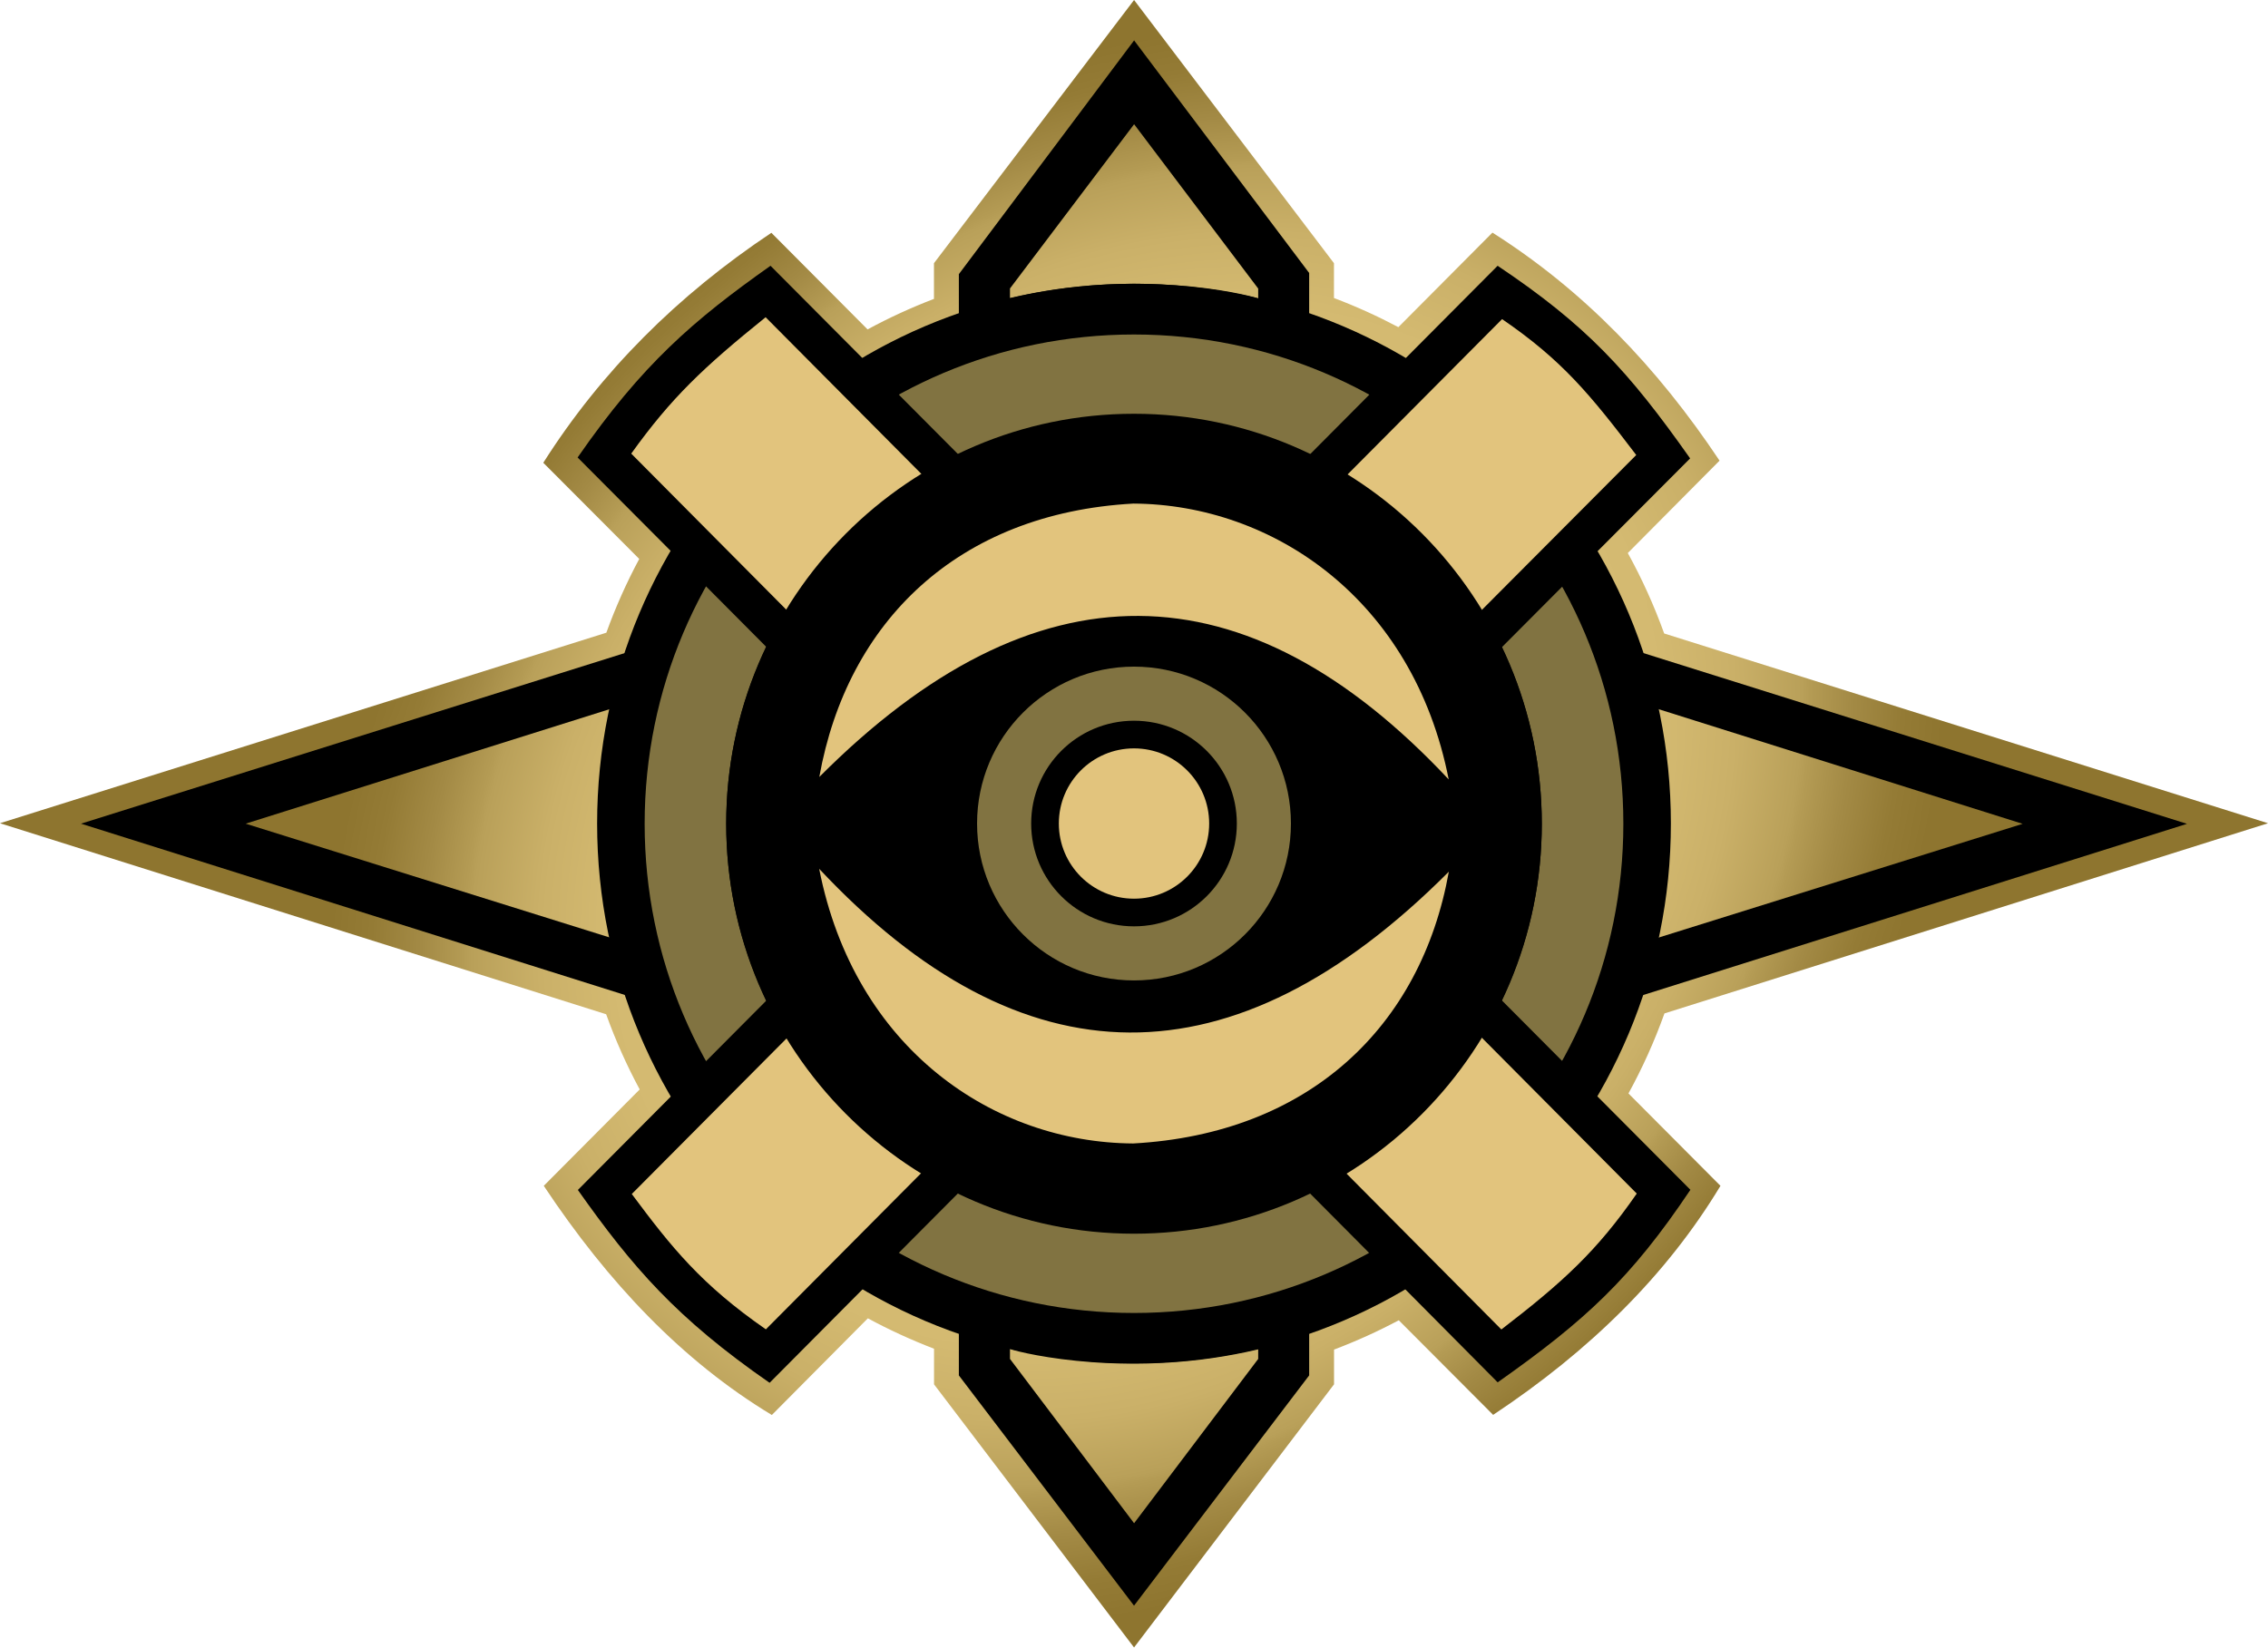
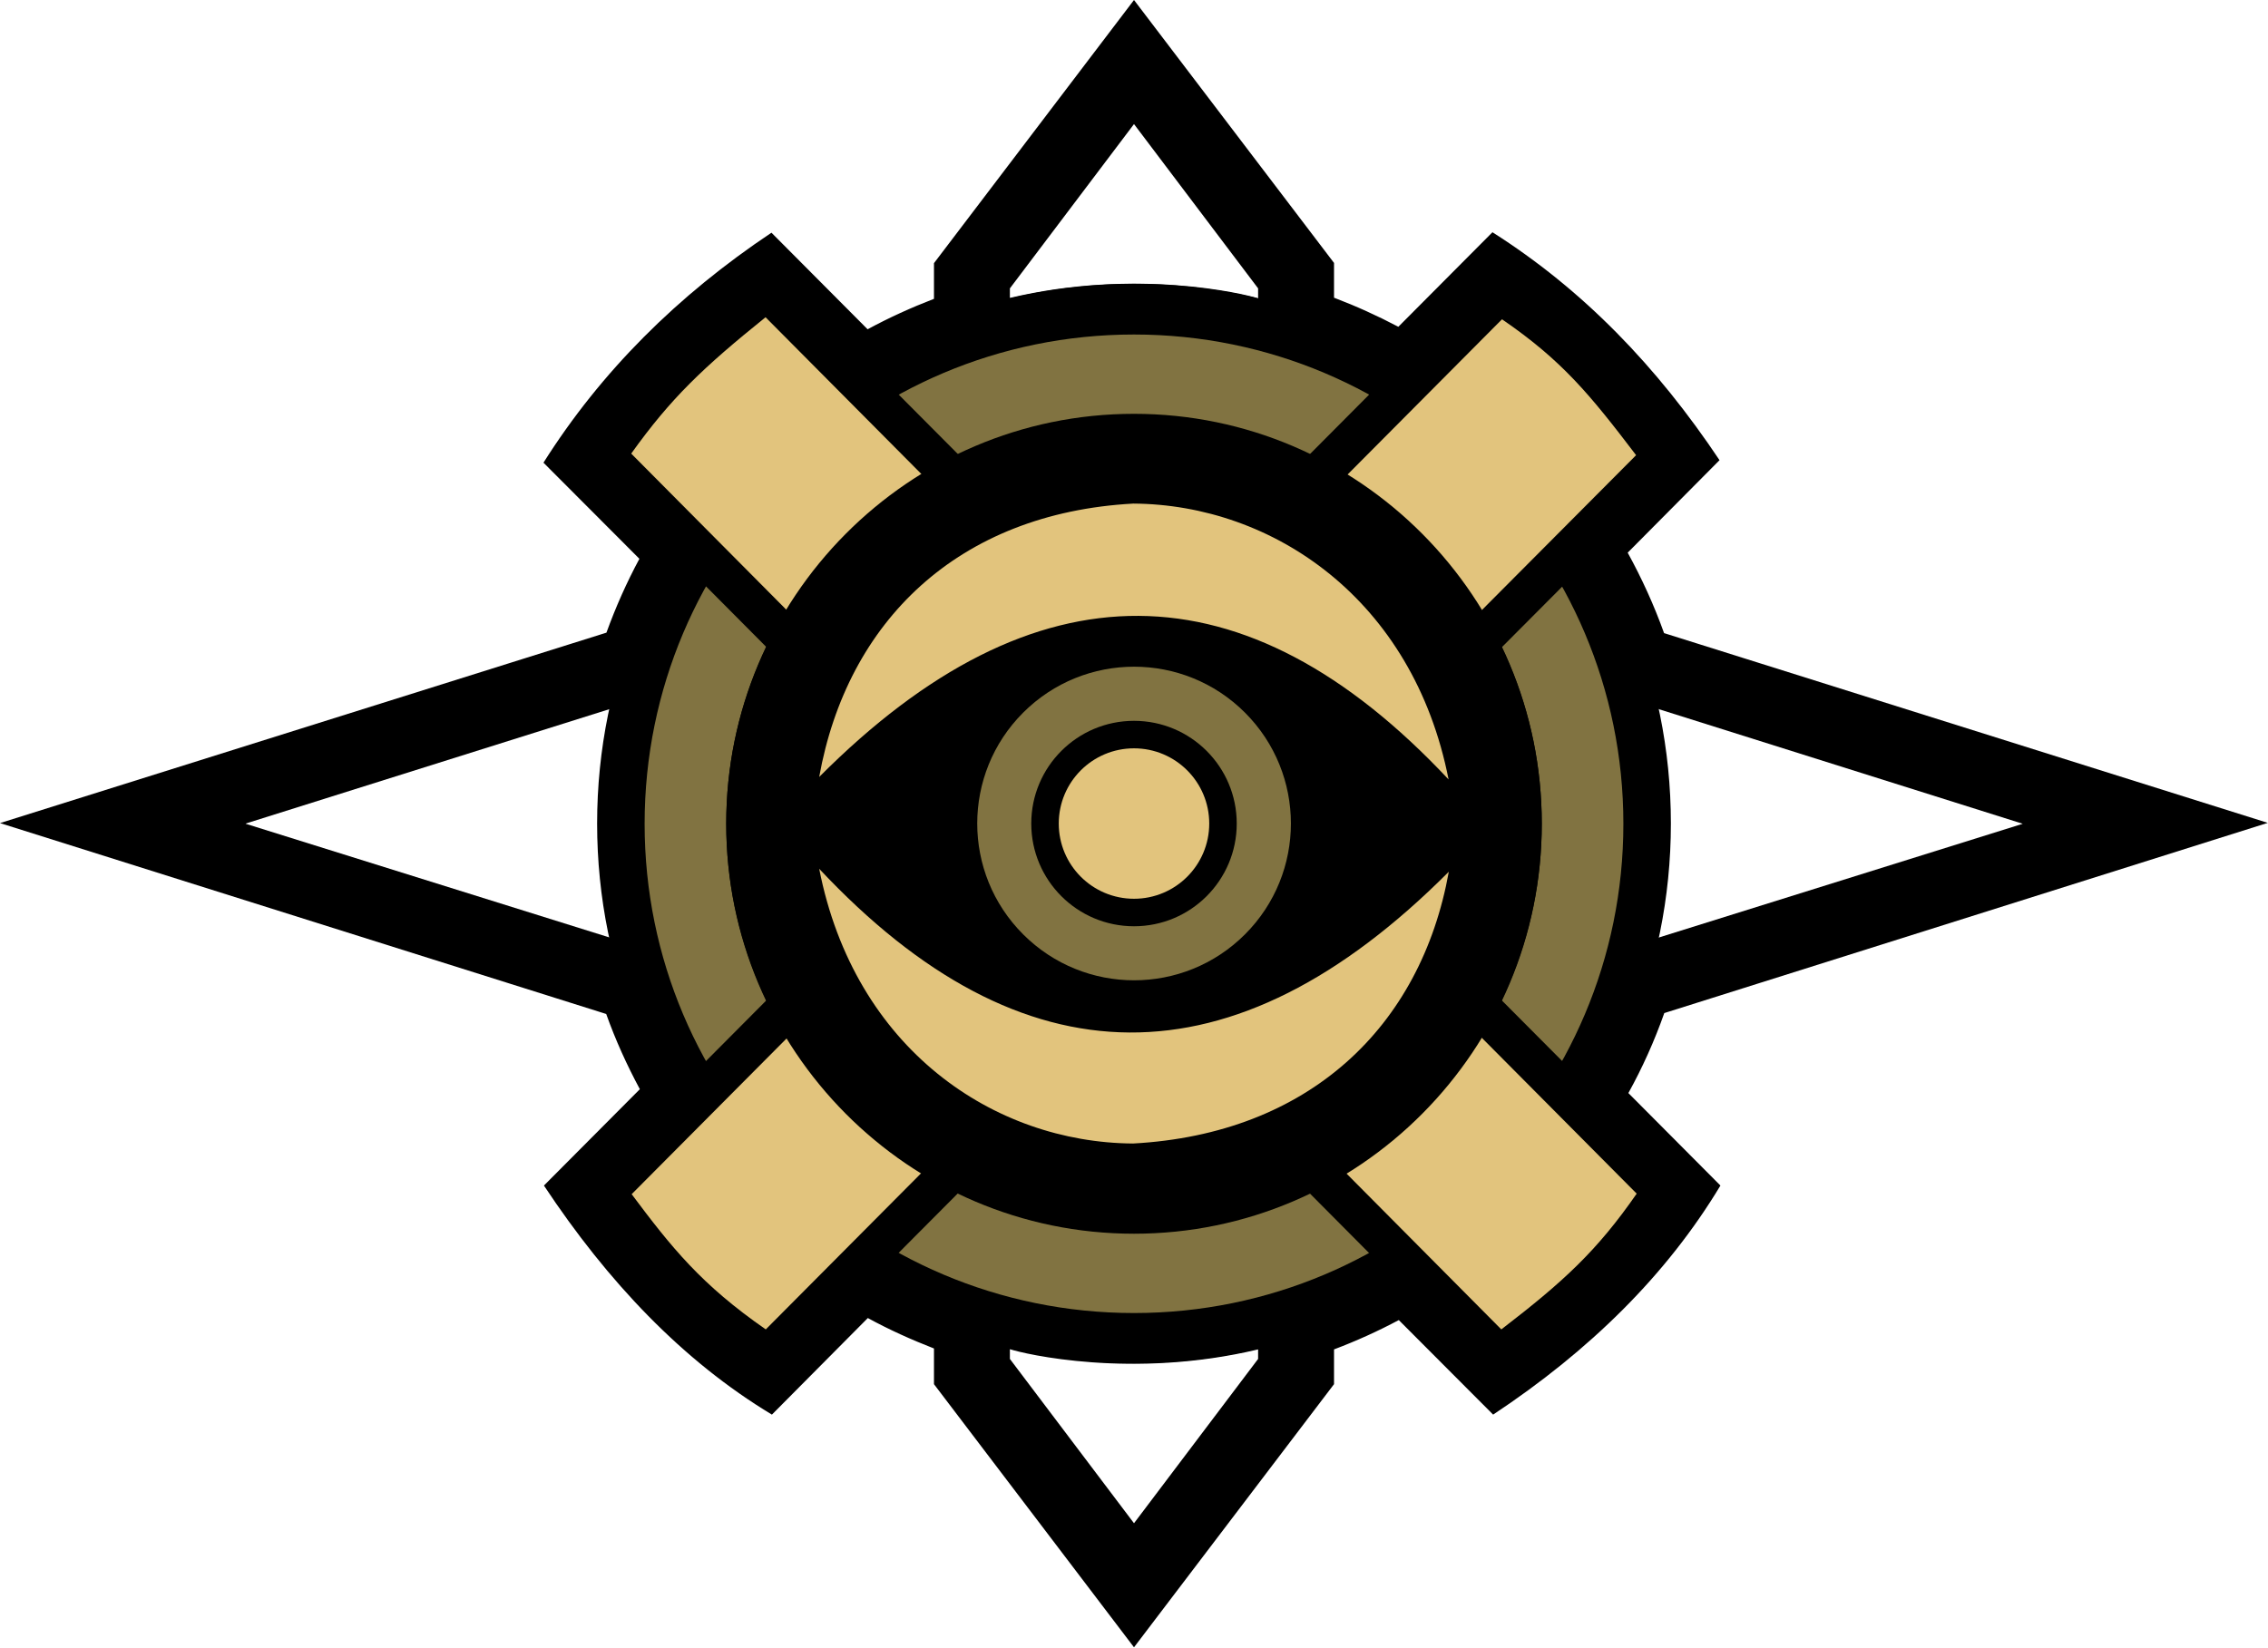
- <svg xmlns="http://www.w3.org/2000/svg" id="Ebene_2" data-name="Ebene 2" viewBox="0 0 997.76 724.94" version="1.1" width="997.76" height="724.94">
-   <defs id="defs15">
-     <style id="style1">
-       .cls-1 {
-         fill: url(#Unbenannter_Verlauf_24);
+ <svg xmlns="http://www.w3.org/2000/svg" id="Ebene_2" version="1.1" viewBox="0 0 997.8 724.9">
+   <defs>
+     <style>
+       .st0 {
+         fill: url(#radial-gradient);
      }

-       .cls-1, .cls-2, .cls-3, .cls-4 {
-         stroke-width: 0px;
-       }
- 
-       .cls-2 {
-         fill: #e2c47d;
-       }
- 
-       .cls-3 {
+       .st1 {
        fill: #817341;
      }

-       .cls-4 {
-         fill: #000000;
+       .st2 {
+         fill: #e2c47d;
      }
    </style>
-     <radialGradient id="Unbenannter_Verlauf_24" data-name="Unbenannter Verlauf 24" cx="499.88" cy="500.12" fx="499.88" fy="500.12" r="403.74" gradientTransform="matrix(0.7182477,-0.6957874,0.5705457,0.5889631,-144.3,416.93)" gradientUnits="userSpaceOnUse">
-       <stop offset="0" stop-color="#8e752f" id="stop1" />
-       <stop offset=".04" stop-color="#967d38" id="stop2" />
-       <stop offset=".11" stop-color="#af964f" id="stop3" />
-       <stop offset=".19" stop-color="#b49b54" id="stop4" />
-       <stop offset=".21" stop-color="#b9a059" id="stop5" />
-       <stop offset=".29" stop-color="#cab068" id="stop6" />
-       <stop offset=".38" stop-color="#d4ba71" id="stop7" />
-       <stop offset=".5" stop-color="#d7bd74" id="stop8" />
-       <stop offset=".62" stop-color="#d4ba71" id="stop9" />
-       <stop offset=".71" stop-color="#cab068" id="stop10" />
-       <stop offset=".79" stop-color="#b9a059" id="stop11" />
-       <stop offset=".8" stop-color="#b49b54" id="stop12" />
-       <stop offset=".85" stop-color="#a38a45" id="stop13" />
-       <stop offset=".91" stop-color="#947b35" id="stop14" />
-       <stop offset=".96" stop-color="#8e752f" id="stop15" />
+     <radialGradient id="radial-gradient" cx="531.4" cy="393.8" fx="531.4" fy="393.8" r="384.8" gradientTransform="translate(128.8 744) rotate(-44.1) scale(1 0)" gradientUnits="userSpaceOnUse">
+       <stop offset="0" stop-color="#8e752f" />
+       <stop offset="0" stop-color="#967d38" />
+       <stop offset=".1" stop-color="#af964f" />
+       <stop offset=".2" stop-color="#b49b54" />
+       <stop offset=".2" stop-color="#b9a059" />
+       <stop offset=".3" stop-color="#cab068" />
+       <stop offset=".4" stop-color="#d4ba71" />
+       <stop offset=".5" stop-color="#d7bd74" />
+       <stop offset=".6" stop-color="#d4ba71" />
+       <stop offset=".7" stop-color="#cab068" />
+       <stop offset=".8" stop-color="#b9a059" />
+       <stop offset=".8" stop-color="#b49b54" />
+       <stop offset=".8" stop-color="#a38a45" />
+       <stop offset=".9" stop-color="#947b35" />
+       <stop offset="1" stop-color="#8e752f" />
    </radialGradient>
  </defs>
-   <path class="cls-1" d="m 732.23,445.94 265.53,-83.69 -265.64,-83.5 c -4.42,-12.28 -9.78,-24.11 -16,-35.4 L 756.48,202.7 C 728.92,161.37 696.61,127.75 656.57,102.36 l -41.39,41.6 c -9.12,-4.84 -18.57,-9.13 -28.33,-12.82 V 115.81 L 498.91,0 410.88,115.81 v 15.71 c -10.07,3.86 -19.83,8.34 -29.21,13.43 L 339.35,102.44 C 298.02,130 264.4,163.58 239.01,203.63 l 42.21,42.32 c -5.57,10.4 -10.42,21.24 -14.47,32.46 L 0,362.25 266.66,446.3 c 4.12,11.45 9.06,22.5 14.76,33.09 l -42.2,42.41 c 28.14,42.41 60.97,77.11 100.34,100.84 L 381.8,580.1 c 9.35,5.06 19.08,9.53 29.11,13.38 v 15.67 l 87.99,115.79 87.98,-115.79 v -15.29 c 9.81,-3.71 19.32,-8.02 28.48,-12.9 l 41.52,41.63 c 42.41,-28.14 76.27,-61.42 100,-100.79 l -40.47,-40.65 c 6.15,-11.23 11.46,-23 15.83,-35.2 z" id="path15" style="fill:url(#Unbenannter_Verlauf_24)" />
-   <path class="cls-4" d="M 499.01,217.01 35.64,362.44 498.88,508.38 962.12,362.51 Z M 108.07,362.44 499.05,239.41 889.81,362.51 498.94,484.67 Z" id="path16" />
-   <ellipse class="cls-4" cx="498.88" cy="362.38" rx="236.19" ry="237.51" id="ellipse16" />
-   <path class="cls-4" d="m 498.92,17.78 -77.09,102.86 v 484.58 l 77.06,101.32 77.05,-101.32 V 120.12 L 498.92,17.77 Z m 0,652.49 -54.6,-72.31 v -4.35 c 6.17,2.12 53.97,13.29 109.2,0.14 v 4.22 c 0,0 -54.6,72.3 -54.6,72.3 z m 54.6,-538.94 c -6.17,-2.12 -53.97,-13.31 -109.2,-0.17 v -4.22 l 54.61,-72.28 54.59,72.32 z" id="path17" />
-   <path class="cls-3" d="m 498.88,147.19 c -118.89,0 -215.28,96.38 -215.28,215.28 0,118.9 96.38,215.28 215.28,215.28 118.9,0 215.28,-96.38 215.28,-215.28 0,-118.9 -96.38,-215.28 -215.28,-215.28 z m 0,394.65 c -99.08,0 -179.4,-80.32 -179.4,-179.4 0,-99.08 80.32,-179.4 179.4,-179.4 99.08,0 179.4,80.32 179.4,179.4 0,99.08 -80.32,179.4 -179.4,179.4 z" id="path18" />
-   <path class="cls-4" d="m 254.11,201.3 c 28.43,-41.01 50.92,-60.36 84.86,-84.35 l 404.69,406.6 c -26.12,38.97 -46.14,57.48 -84.79,84.72 C 658.96,608.18 254.19,201.21 254.1,201.3 Z" id="path19" />
-   <path class="cls-4" d="M 338.57,608.48 C 297.56,580.05 278.21,557.56 254.22,523.62 L 658.85,116.95 c 38.97,26.12 57.45,46.11 84.69,84.76 -0.09,-0.09 -405.06,406.68 -404.97,406.77 z" id="path20" />
-   <path class="cls-2" d="M 336.92,584.95 C 308.49,565.24 295.38,548.84 277.94,525.4 L 660.81,140.42 c 26.39,18.07 38.63,33.01 59.02,59.8 -0.06,-0.06 -382.97,384.68 -382.91,384.74 z" id="path21" />
-   <path class="cls-2" d="m 720.06,525.21 c -17.61,25.39 -32.44,38.93 -59.57,59.8 L 277.7,199.6 c 17.63,-24.58 31.68,-37.89 59.12,-60.01 z" id="path22" />
-   <ellipse class="cls-4" cx="498.88" cy="362.47" rx="179.4" ry="180.4" id="ellipse22" />
-   <path class="cls-2" d="m 360.44,341.89 c 94.83,-95.17 187.58,-94.17 276.89,1.09 -15.59,-79.37 -77.44,-121.03 -138.73,-121.39 -77.16,4.25 -125.94,51.95 -138.16,120.3 z" id="path23" />
-   <path class="cls-2" d="m 637.39,383.56 c -94.85,95.15 -187.71,94.01 -277.01,-1.26 15.57,79.37 76.87,120.5 138.15,120.86 77.16,-4.24 126.62,-51.25 138.86,-119.61 z" id="path24" />
-   <circle class="cls-3" cx="498.88" cy="362.38" r="69.04" id="circle24" />
-   <circle class="cls-4" cx="498.88" cy="362.38" r="45.24" id="circle25" />
-   <circle class="cls-2" cx="498.88" cy="362.38" r="33.07" id="circle26" />
+   <g id="path15">
+     <path class="st0" d="M417.9,606.8v-18.1l-4.5-1.7c-9.7-3.7-19.3-8.1-28.3-13l-4.6-2.5-42,42.3c-33.4-21.1-63-51-90.3-91.1l41.8-42-2.5-4.6c-5.5-10.3-10.4-21.1-14.3-32.1l-1.2-3.3L23.3,362.3l248.8-78.2,1.2-3.3c3.9-10.8,8.6-21.4,14.1-31.5l2.5-4.6-41.9-42c23.1-35.1,53.6-65.7,90.5-91.2l41.9,42.1,4.6-2.5c9-4.9,18.6-9.3,28.4-13l4.5-1.7v-18.2L498.9,11.6l80.9,106.6v17.8l4.5,1.7c9.4,3.5,18.6,7.7,27.5,12.5l4.6,2.4,41-41.3c34.2,22.6,63.7,52.3,89.9,90.5l-40,40.3,2.5,4.6c6.1,11,11.3,22.6,15.5,34.4l1.2,3.3,247.7,77.9-255.3,80.5,5,5c-3.9,10.3-8.6,20.4-13.9,30.1l-2.5,4.6,40.3,40.4c-21.4,33.9-51.8,64.4-90.3,90.7l-41.1-41.2-4.6,2.4c-8.9,4.7-18.2,8.9-27.7,12.5l-4.5,1.7v17.8l-81,106.6-81-106.6Z" />
+     <path d="M498.9,23.1l73.9,97.4v20.3l9,3.4c9.1,3.4,18.1,7.5,26.7,12.1l9.2,4.9,7.3-7.4,33.3-33.5c30,20.7,56.3,47.3,80,80.7l-32.2,32.4-7.4,7.4,5.1,9.2c5.9,10.7,11,21.9,15.1,33.4l2.4,6.5,6.6,2.1,223.2,70.2-223.1,70.3-22,6.9,9.9,9.9c-3.4,8.5-7.4,16.9-11.8,25l-5,9.2,7.4,7.4,32.6,32.7c-19.8,29.9-46.8,56.9-80.5,80.7l-33.3-33.4-7.3-7.4-9.2,4.9c-8.6,4.6-17.6,8.7-26.8,12.2l-9,3.4v20.2l-74,97.4-74-97.4v-20.6l-9-3.4c-9.4-3.6-18.7-7.9-27.5-12.6l-9.2-5-7.4,7.4-34.3,34.6c-29.3-19.5-55.7-46.3-80.2-81.3l34-34.2,7.3-7.4-4.9-9.1c-5.4-10-10.1-20.5-13.9-31.2l-2.3-6.5-6.6-2.1-224.2-70.7,224.3-70.5,6.6-2.1,2.4-6.5c3.8-10.4,8.4-20.7,13.6-30.6l4.9-9.1-7.3-7.3-34.2-34.2c21.2-30.9,48.3-58.1,80.7-81.2l34.1,34.2,7.4,7.4,9.2-5c8.8-4.8,18-9,27.5-12.7l9-3.4v-20.6l74-97.4M498.9,0l-88,115.8v15.7c-10.1,3.9-19.8,8.3-29.2,13.4l-42.3-42.5c-41.3,27.6-75,61.1-100.3,101.2l42.2,42.3c-5.6,10.4-10.4,21.2-14.5,32.5L0,362.2l266.7,84c4.1,11.5,9.1,22.5,14.8,33.1l-42.2,42.4c28.1,42.4,61,77.1,100.3,100.8l42.2-42.5c9.3,5.1,19.1,9.5,29.1,13.4v15.7l88,115.8,88-115.8v-15.3c9.8-3.7,19.3-8,28.5-12.9l41.5,41.6c42.4-28.1,76.3-61.4,100-100.8l-40.5-40.7c6.2-11.2,11.5-23,15.8-35.2h0s265.5-83.7,265.5-83.7l-265.6-83.5c-4.4-12.3-9.8-24.1-16-35.4l40.4-40.7c-27.6-41.3-59.9-74.9-99.9-100.3l-41.4,41.6c-9.1-4.8-18.6-9.1-28.3-12.8v-15.3L498.9,0h0Z" />
+   </g>
+   <path id="path16" d="M499,217L35.6,362.4l463.2,145.9,463.2-145.9-463.1-145.5ZM108.1,362.4l391-123,390.8,123.1-390.9,122.2-390.9-122.2Z" />
+   <ellipse id="ellipse16" cx="498.9" cy="362.4" rx="236.2" ry="237.5" />
+   <path id="path17" d="M498.9,17.8l-77.1,102.9v484.6l77.1,101.3,77-101.3V120.1l-77-102.4h0ZM498.9,670.3l-54.6-72.3v-4.3c6.2,2.1,54,13.3,109.2.1v4.2l-54.6,72.3ZM553.5,131.3c-6.2-2.1-54-13.3-109.2-.2v-4.2l54.6-72.3,54.6,72.3v4.3Z" />
+   <path id="path18" class="st1" d="M498.9,147.2c-118.9,0-215.3,96.4-215.3,215.3s96.4,215.3,215.3,215.3,215.3-96.4,215.3-215.3-96.4-215.3-215.3-215.3h0ZM498.9,541.8c-99.1,0-179.4-80.3-179.4-179.4s80.3-179.4,179.4-179.4,179.4,80.3,179.4,179.4-80.3,179.4-179.4,179.4h0Z" />
+   <path id="path19" d="M254.1,201.3c28.4-41,50.9-60.4,84.9-84.3l404.7,406.6c-26.1,39-46.1,57.5-84.8,84.7,0,0-404.7-407.1-404.8-407h0Z" />
+   <path id="path20" d="M338.6,608.5c-41-28.4-60.4-50.9-84.4-84.9L658.8,116.9c39,26.1,57.5,46.1,84.7,84.8,0,0-405.1,406.7-405,406.8h0Z" />
+   <path id="path21" class="st2" d="M336.9,585c-28.4-19.7-41.5-36.1-59-59.5l382.9-385c26.4,18.1,38.6,33,59,59.8,0,0-383,384.7-382.9,384.7h0Z" />
+   <path id="path22" class="st2" d="M720.1,525.2c-17.6,25.4-32.4,38.9-59.6,59.8L277.7,199.6c17.6-24.6,31.7-37.9,59.1-60l383.2,385.6Z" />
+   <ellipse id="ellipse22" cx="498.9" cy="362.5" rx="179.4" ry="180.4" />
+   <path id="path23" class="st2" d="M360.4,341.9c94.8-95.2,187.6-94.2,276.9,1.1-15.6-79.4-77.4-121-138.7-121.4-77.2,4.2-125.9,51.9-138.2,120.3h0Z" />
+   <path id="path24" class="st2" d="M637.4,383.6c-94.8,95.1-187.7,94-277-1.3,15.6,79.4,76.9,120.5,138.1,120.9,77.2-4.2,126.6-51.2,138.9-119.6h0Z" />
+   <circle id="circle24" class="st1" cx="498.9" cy="362.4" r="69" transform="translate(-110.1 458.9) rotate(-45)" />
+   <circle id="circle25" cx="498.9" cy="362.4" r="45.2" />
+   <circle id="circle26" class="st2" cx="498.9" cy="362.4" r="33.1" />
</svg>
